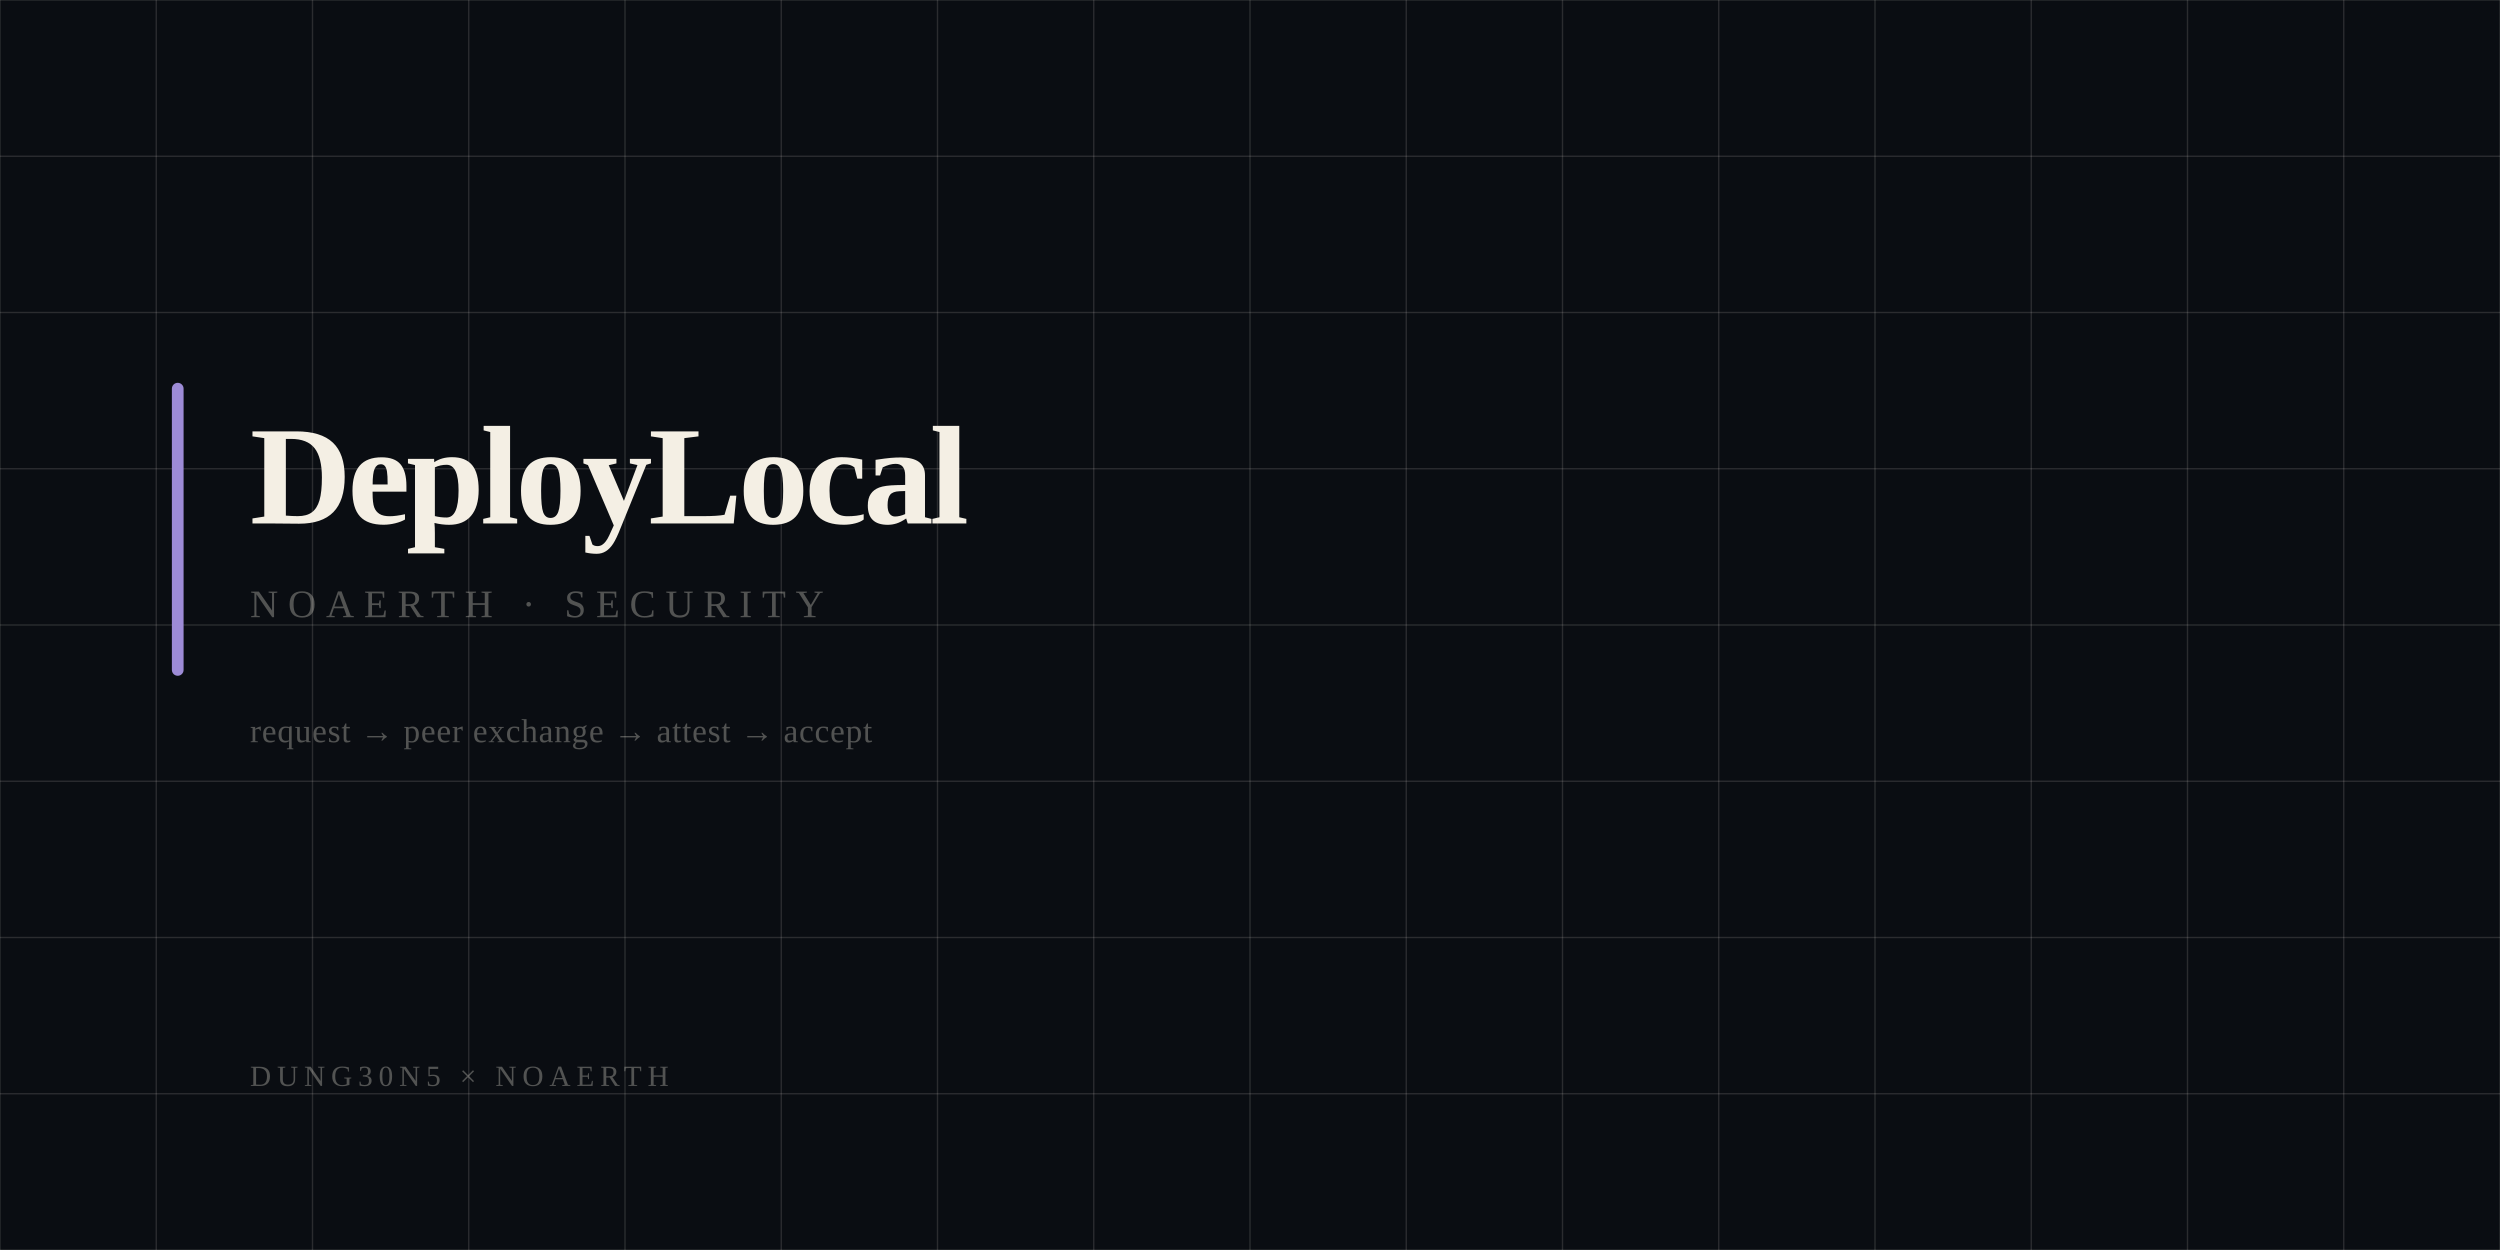
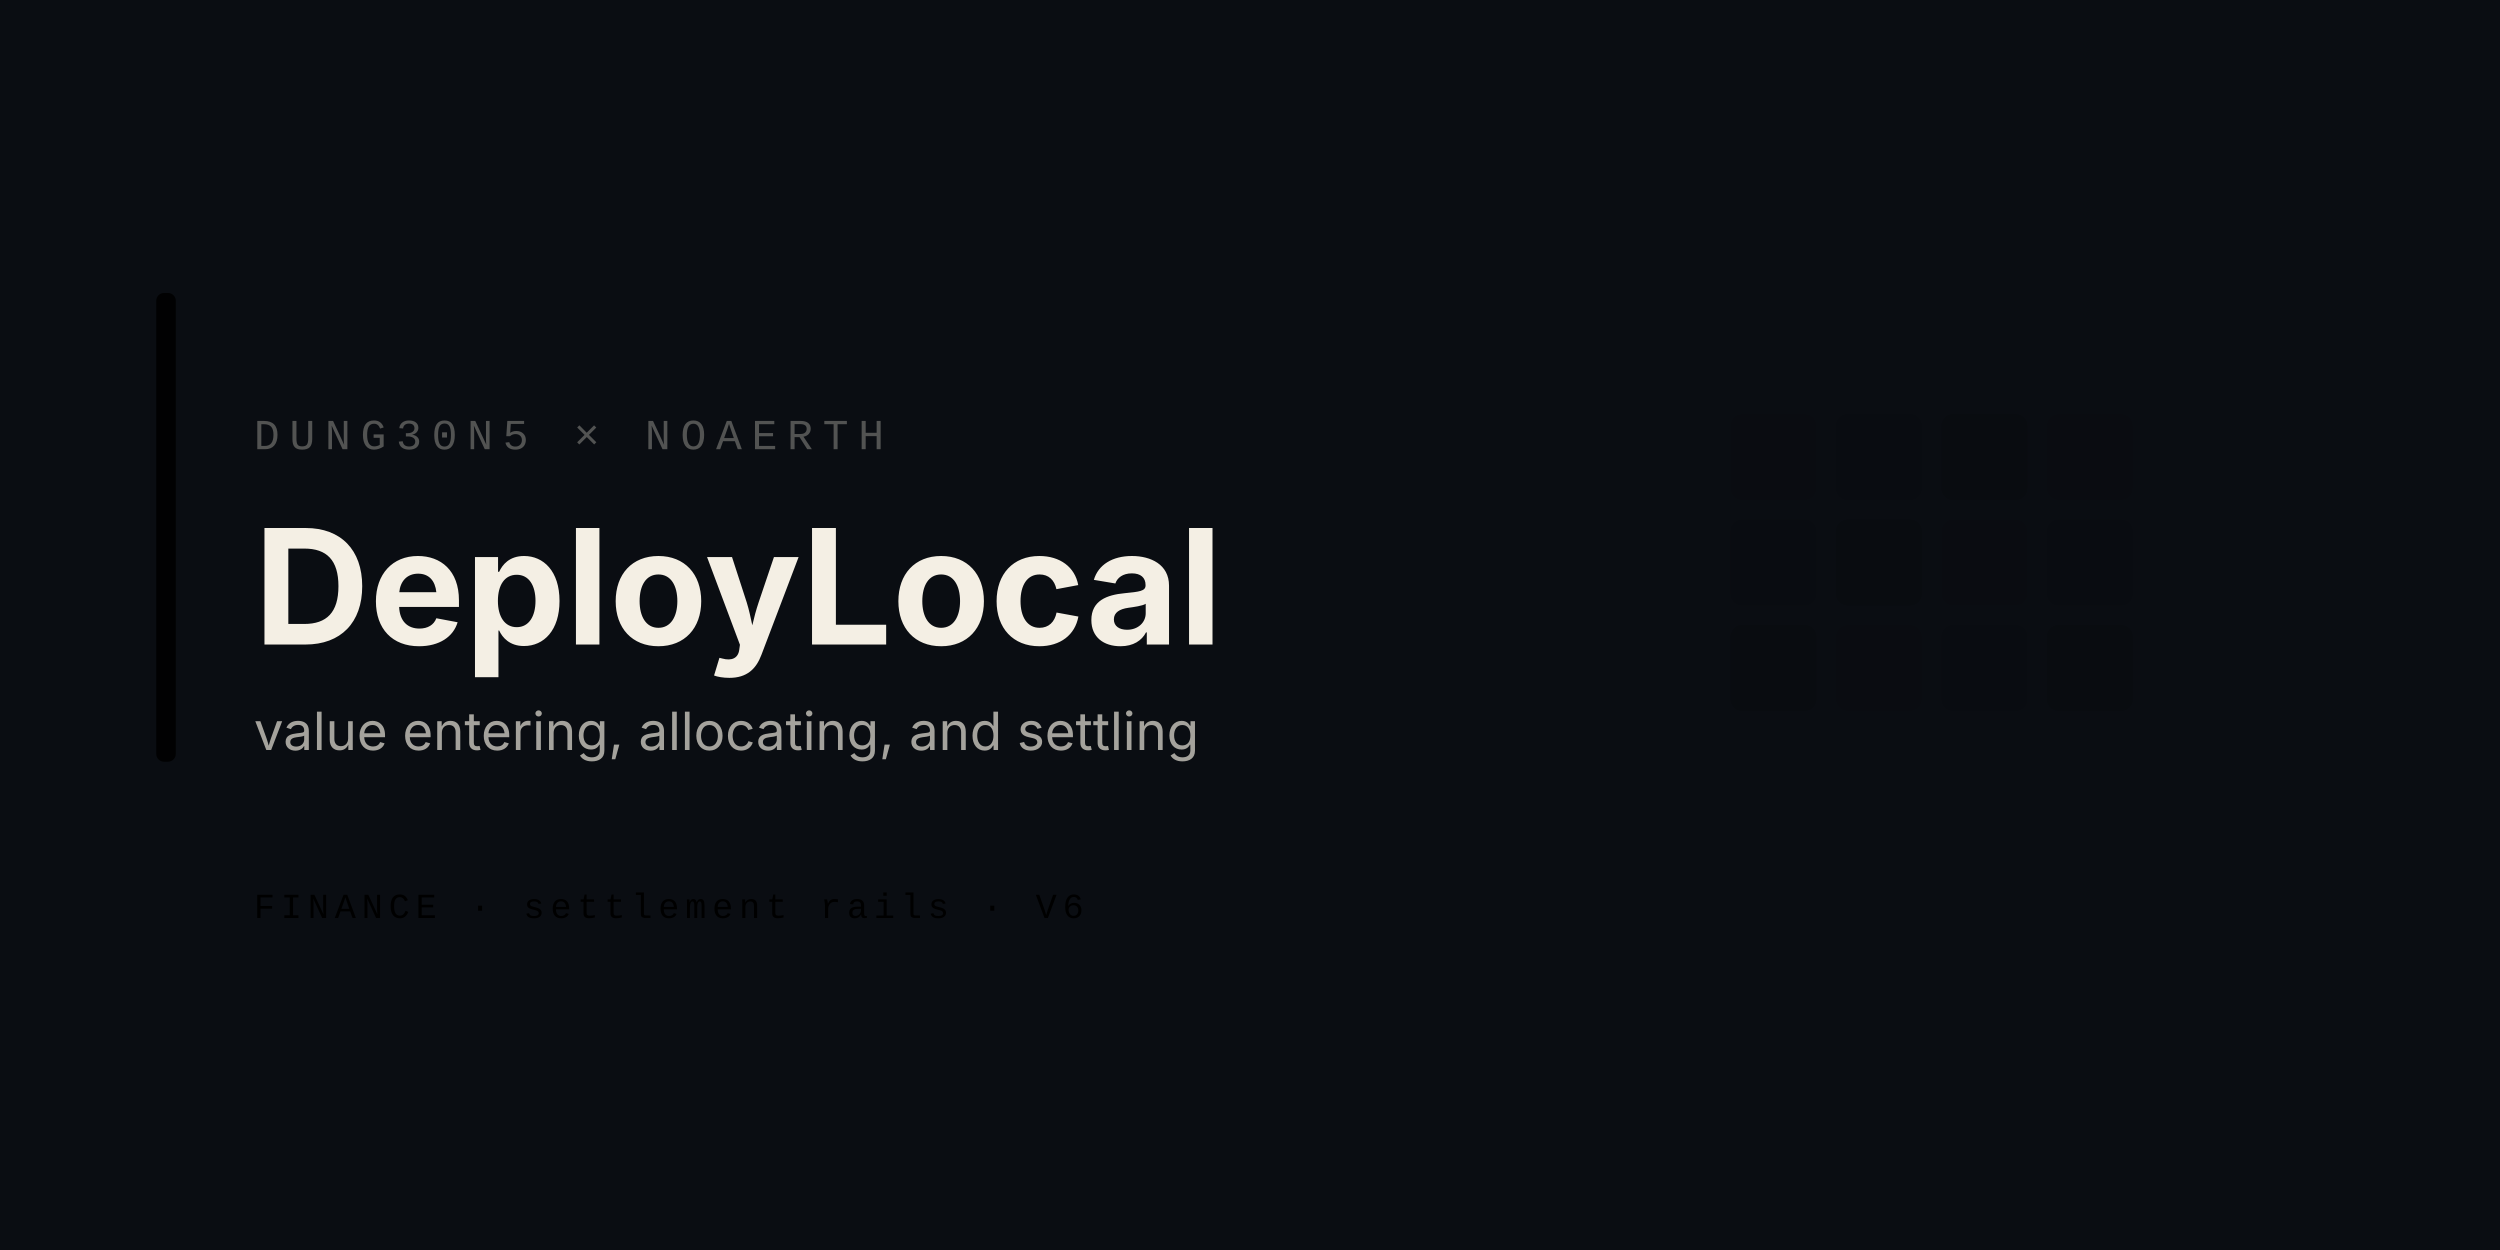
- <svg xmlns="http://www.w3.org/2000/svg" viewBox="0 0 1280 640" width="1280" height="640" role="img" aria-label="DeployLocal — NOAERTH project card.">
+ <svg xmlns="http://www.w3.org/2000/svg" viewBox="0 0 1280 640" width="1280" height="640" role="img" aria-label="DeployLocal project card">
  <rect width="1280" height="640" fill="#0a0d12" />
-   <line x1="0" y1="0" x2="0" y2="640" stroke="#f4efe424" stroke-width="0.7" />
-   <line x1="80" y1="0" x2="80" y2="640" stroke="#f4efe424" stroke-width="0.7" />
-   <line x1="160" y1="0" x2="160" y2="640" stroke="#f4efe424" stroke-width="0.7" />
-   <line x1="240" y1="0" x2="240" y2="640" stroke="#f4efe424" stroke-width="0.7" />
-   <line x1="320" y1="0" x2="320" y2="640" stroke="#f4efe424" stroke-width="0.7" />
-   <line x1="400" y1="0" x2="400" y2="640" stroke="#f4efe424" stroke-width="0.7" />
-   <line x1="480" y1="0" x2="480" y2="640" stroke="#f4efe424" stroke-width="0.7" />
-   <line x1="560" y1="0" x2="560" y2="640" stroke="#f4efe424" stroke-width="0.7" />
-   <line x1="640" y1="0" x2="640" y2="640" stroke="#f4efe424" stroke-width="0.7" />
-   <line x1="720" y1="0" x2="720" y2="640" stroke="#f4efe424" stroke-width="0.7" />
-   <line x1="800" y1="0" x2="800" y2="640" stroke="#f4efe424" stroke-width="0.7" />
-   <line x1="880" y1="0" x2="880" y2="640" stroke="#f4efe424" stroke-width="0.7" />
-   <line x1="960" y1="0" x2="960" y2="640" stroke="#f4efe424" stroke-width="0.7" />
-   <line x1="1040" y1="0" x2="1040" y2="640" stroke="#f4efe424" stroke-width="0.7" />
-   <line x1="1120" y1="0" x2="1120" y2="640" stroke="#f4efe424" stroke-width="0.7" />
-   <line x1="1200" y1="0" x2="1200" y2="640" stroke="#f4efe424" stroke-width="0.7" />
-   <line x1="1280" y1="0" x2="1280" y2="640" stroke="#f4efe424" stroke-width="0.7" />
-   <line x1="0" y1="0" x2="1280" y2="0" stroke="#f4efe424" stroke-width="0.7" />
-   <line x1="0" y1="80" x2="1280" y2="80" stroke="#f4efe424" stroke-width="0.7" />
-   <line x1="0" y1="160" x2="1280" y2="160" stroke="#f4efe424" stroke-width="0.7" />
-   <line x1="0" y1="240" x2="1280" y2="240" stroke="#f4efe424" stroke-width="0.7" />
-   <line x1="0" y1="320" x2="1280" y2="320" stroke="#f4efe424" stroke-width="0.7" />
-   <line x1="0" y1="400" x2="1280" y2="400" stroke="#f4efe424" stroke-width="0.7" />
-   <line x1="0" y1="480" x2="1280" y2="480" stroke="#f4efe424" stroke-width="0.7" />
-   <line x1="0" y1="560" x2="1280" y2="560" stroke="#f4efe424" stroke-width="0.7" />
-   <line x1="0" y1="640" x2="1280" y2="640" stroke="#f4efe424" stroke-width="0.7" />
-   <rect x="88" y="196" width="6" height="150" rx="3" fill="#9d8bd6" />
-   <text x="128" y="268" fill="#f4efe4" font-size="72" font-weight="680" letter-spacing="-2">DeployLocal</text>
-   <text x="128" y="316" fill="#f4efe44f" font-size="20" letter-spacing="5">NOAERTH · SECURITY</text>
-   <text x="128" y="380" fill="#f4efe44f" font-size="17" letter-spacing="0.4">request → peer exchange → attest → accept</text>
-   <text x="128" y="556" fill="#f4efe44f" font-size="15" letter-spacing="3">DUNG30N5 × NOAERTH</text>
+   <rect x="886" y="212" width="44" height="44" rx="6" fill="amber" fill-opacity="0.05" stroke="amber" stroke-width="1.1" stroke-opacity="0.42" />
+   <rect x="940" y="212" width="44" height="44" rx="6" fill="amber" fill-opacity="0.08" stroke="amber" stroke-width="1.1" stroke-opacity="0.42" />
+   <rect x="994" y="212" width="44" height="44" rx="6" fill="amber" fill-opacity="0.11" stroke="amber" stroke-width="1.1" stroke-opacity="0.42" />
+   <rect x="1048" y="212" width="44" height="44" rx="6" fill="amber" fill-opacity="0.05" stroke="amber" stroke-width="1.1" stroke-opacity="0.42" />
+   <rect x="886" y="266" width="44" height="44" rx="6" fill="amber" fill-opacity="0.08" stroke="amber" stroke-width="1.1" stroke-opacity="0.42" />
+   <rect x="940" y="266" width="44" height="44" rx="6" fill="amber" fill-opacity="0.11" stroke="amber" stroke-width="1.1" stroke-opacity="0.42" />
+   <rect x="994" y="266" width="44" height="44" rx="6" fill="amber" fill-opacity="0.05" stroke="amber" stroke-width="1.1" stroke-opacity="0.42" />
+   <rect x="1048" y="266" width="44" height="44" rx="6" fill="amber" fill-opacity="0.08" stroke="amber" stroke-width="1.1" stroke-opacity="0.42" />
+   <rect x="886" y="320" width="44" height="44" rx="6" fill="amber" fill-opacity="0.11" stroke="amber" stroke-width="1.1" stroke-opacity="0.42" />
+   <rect x="940" y="320" width="44" height="44" rx="6" fill="amber" fill-opacity="0.05" stroke="amber" stroke-width="1.1" stroke-opacity="0.42" />
+   <rect x="994" y="320" width="44" height="44" rx="6" fill="amber" fill-opacity="0.08" stroke="amber" stroke-width="1.1" stroke-opacity="0.42" />
+   <rect x="1048" y="320" width="44" height="44" rx="6" fill="amber" fill-opacity="0.11" stroke="amber" stroke-width="1.1" stroke-opacity="0.42" />
+   <rect x="80" y="150" width="10" height="240" rx="4" fill="amber" opacity="0.9" />
+   <text x="130" y="230" font-family="ui-monospace, SFMono-Regular, Menlo, Monaco, Consolas, 'Liberation Mono', monospace" font-size="22" letter-spacing="5" fill="#f4efe44f">DUNG30N5 × NOAERTH</text>
+   <text x="130" y="330" font-family="-apple-system, BlinkMacSystemFont, 'Segoe UI', Inter, Helvetica, Arial, sans-serif" font-size="82" font-weight="700" fill="#f4efe4">DeployLocal</text>
+   <text x="130" y="384" font-family="-apple-system, BlinkMacSystemFont, 'Segoe UI', Inter, Helvetica, Arial, sans-serif" font-size="27" fill="#f4efe4a8">value entering, allocating, and settling</text>
+   <text x="130" y="470" font-family="ui-monospace, SFMono-Regular, Menlo, Monaco, Consolas, 'Liberation Mono', monospace" font-size="18" fill="amber" letter-spacing="3">FINANCE · settlement rails · V6</text>
</svg>
